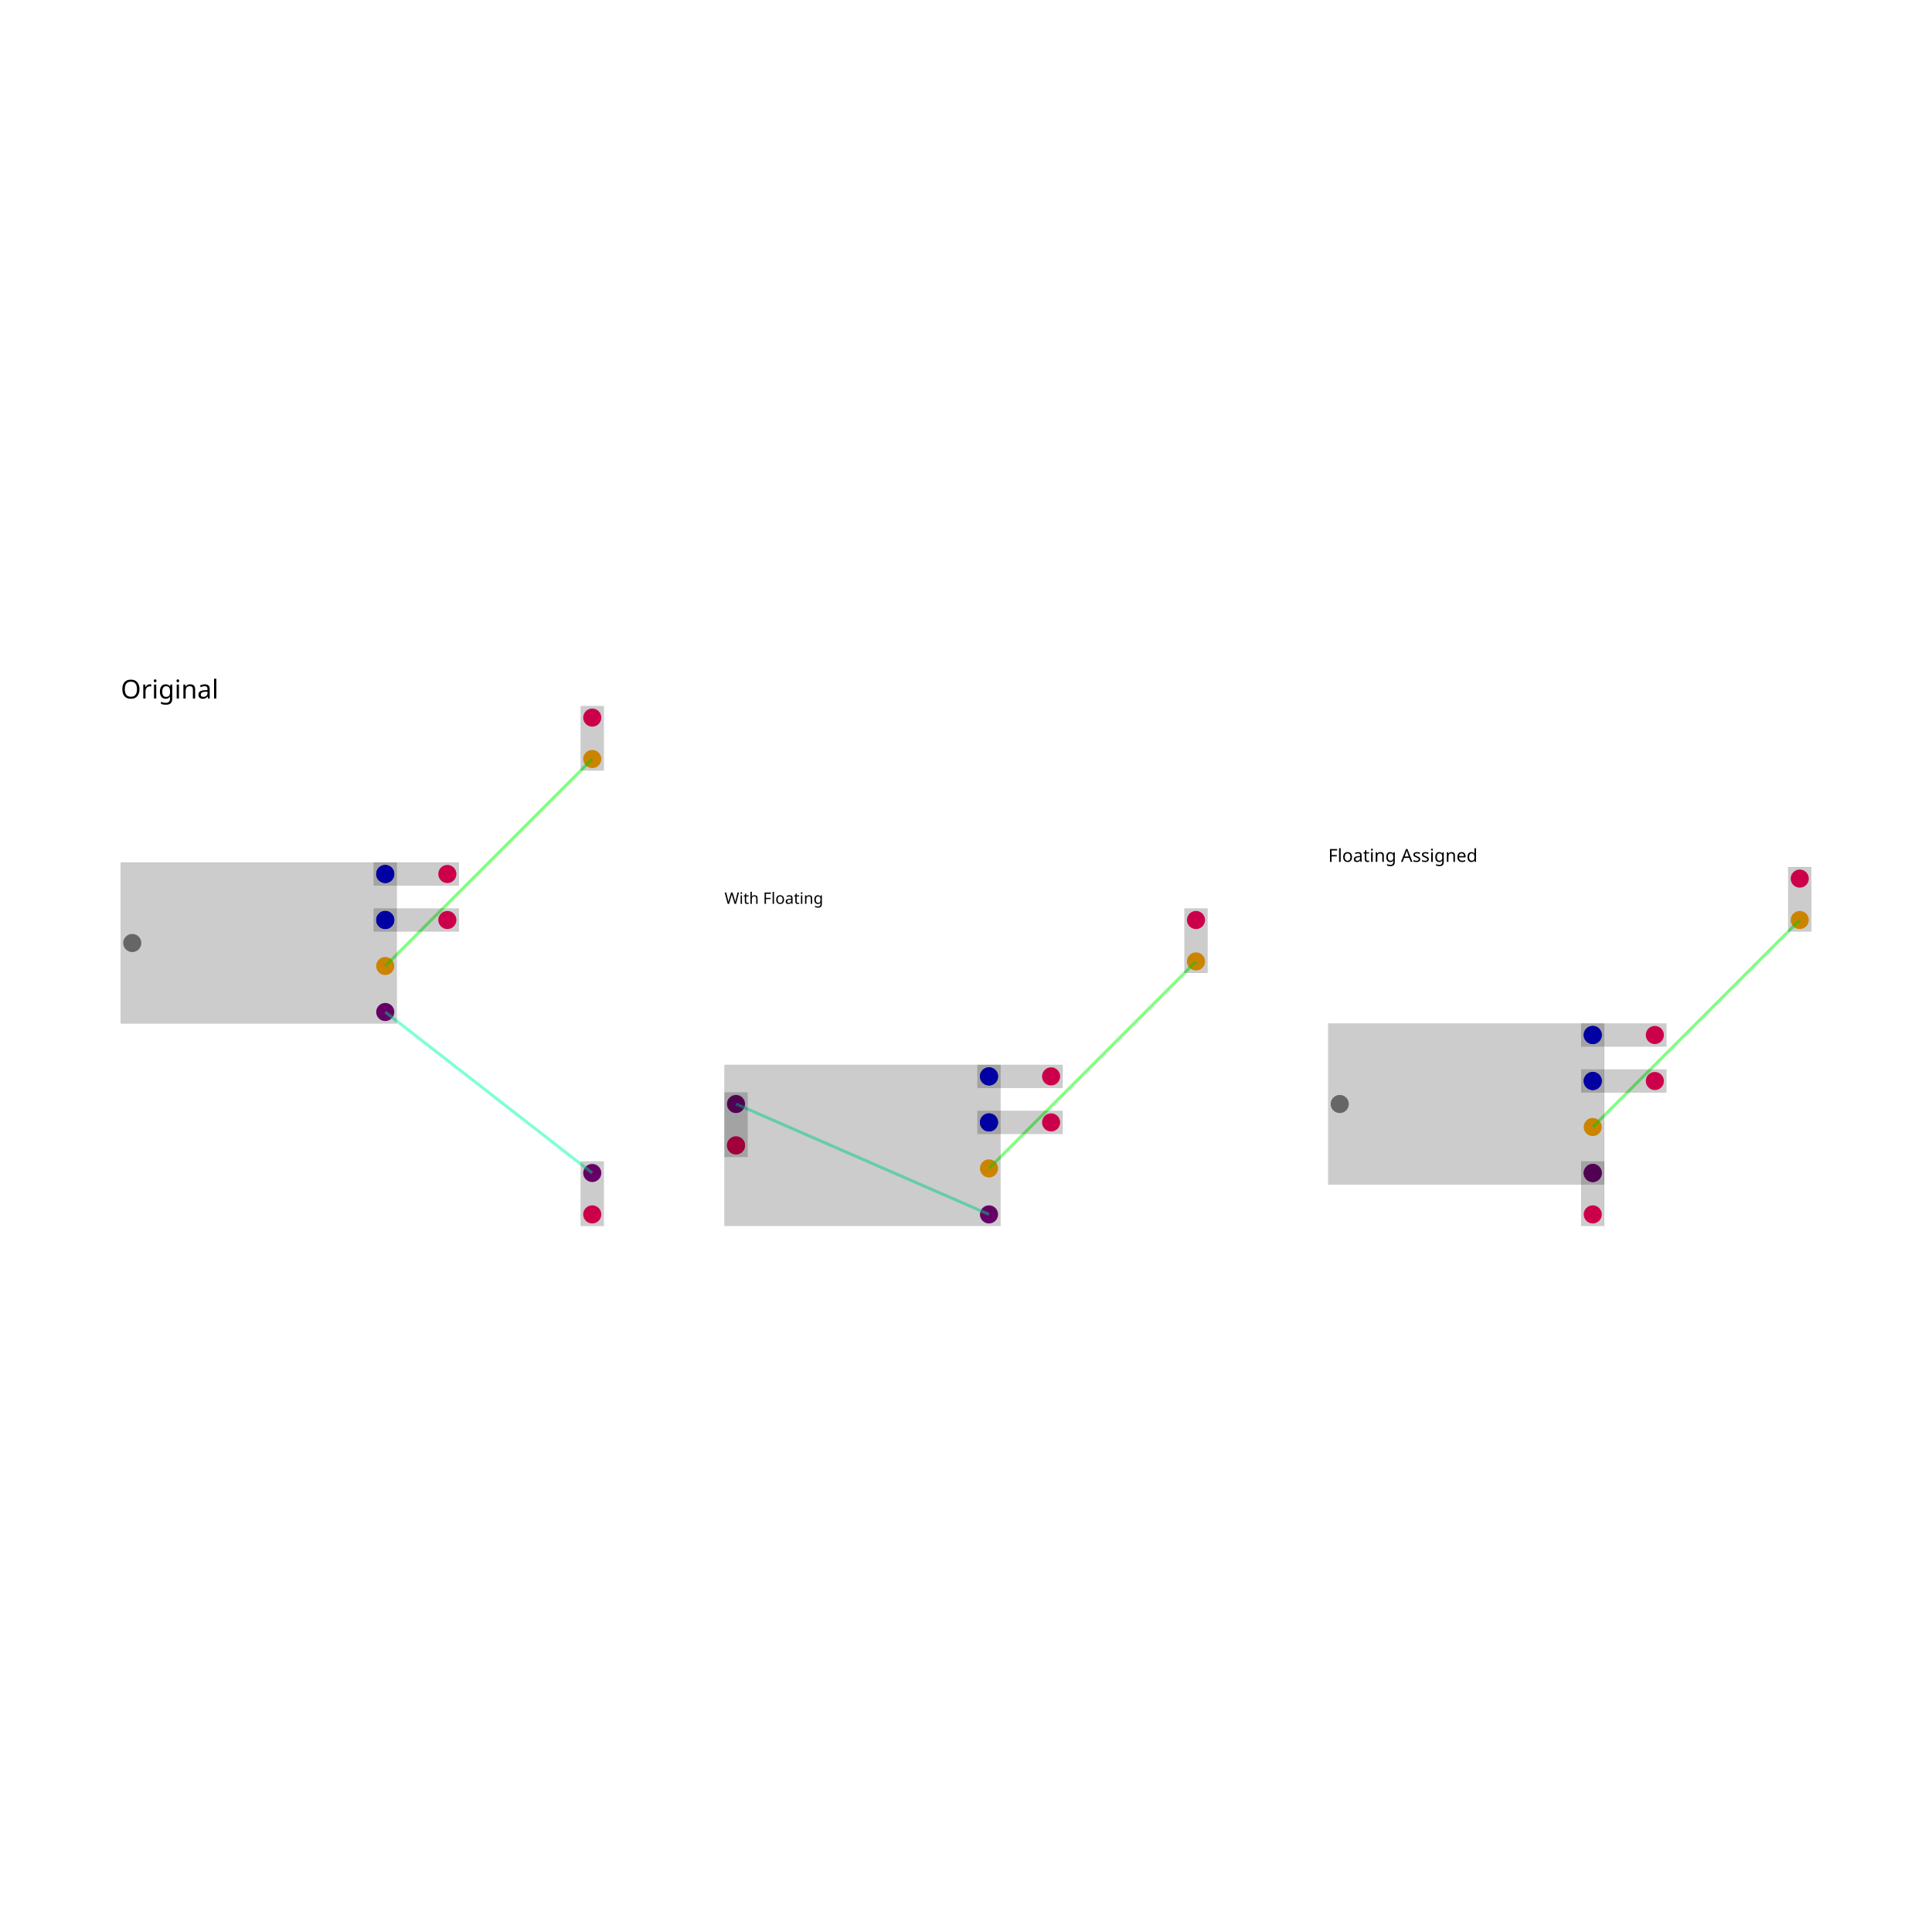
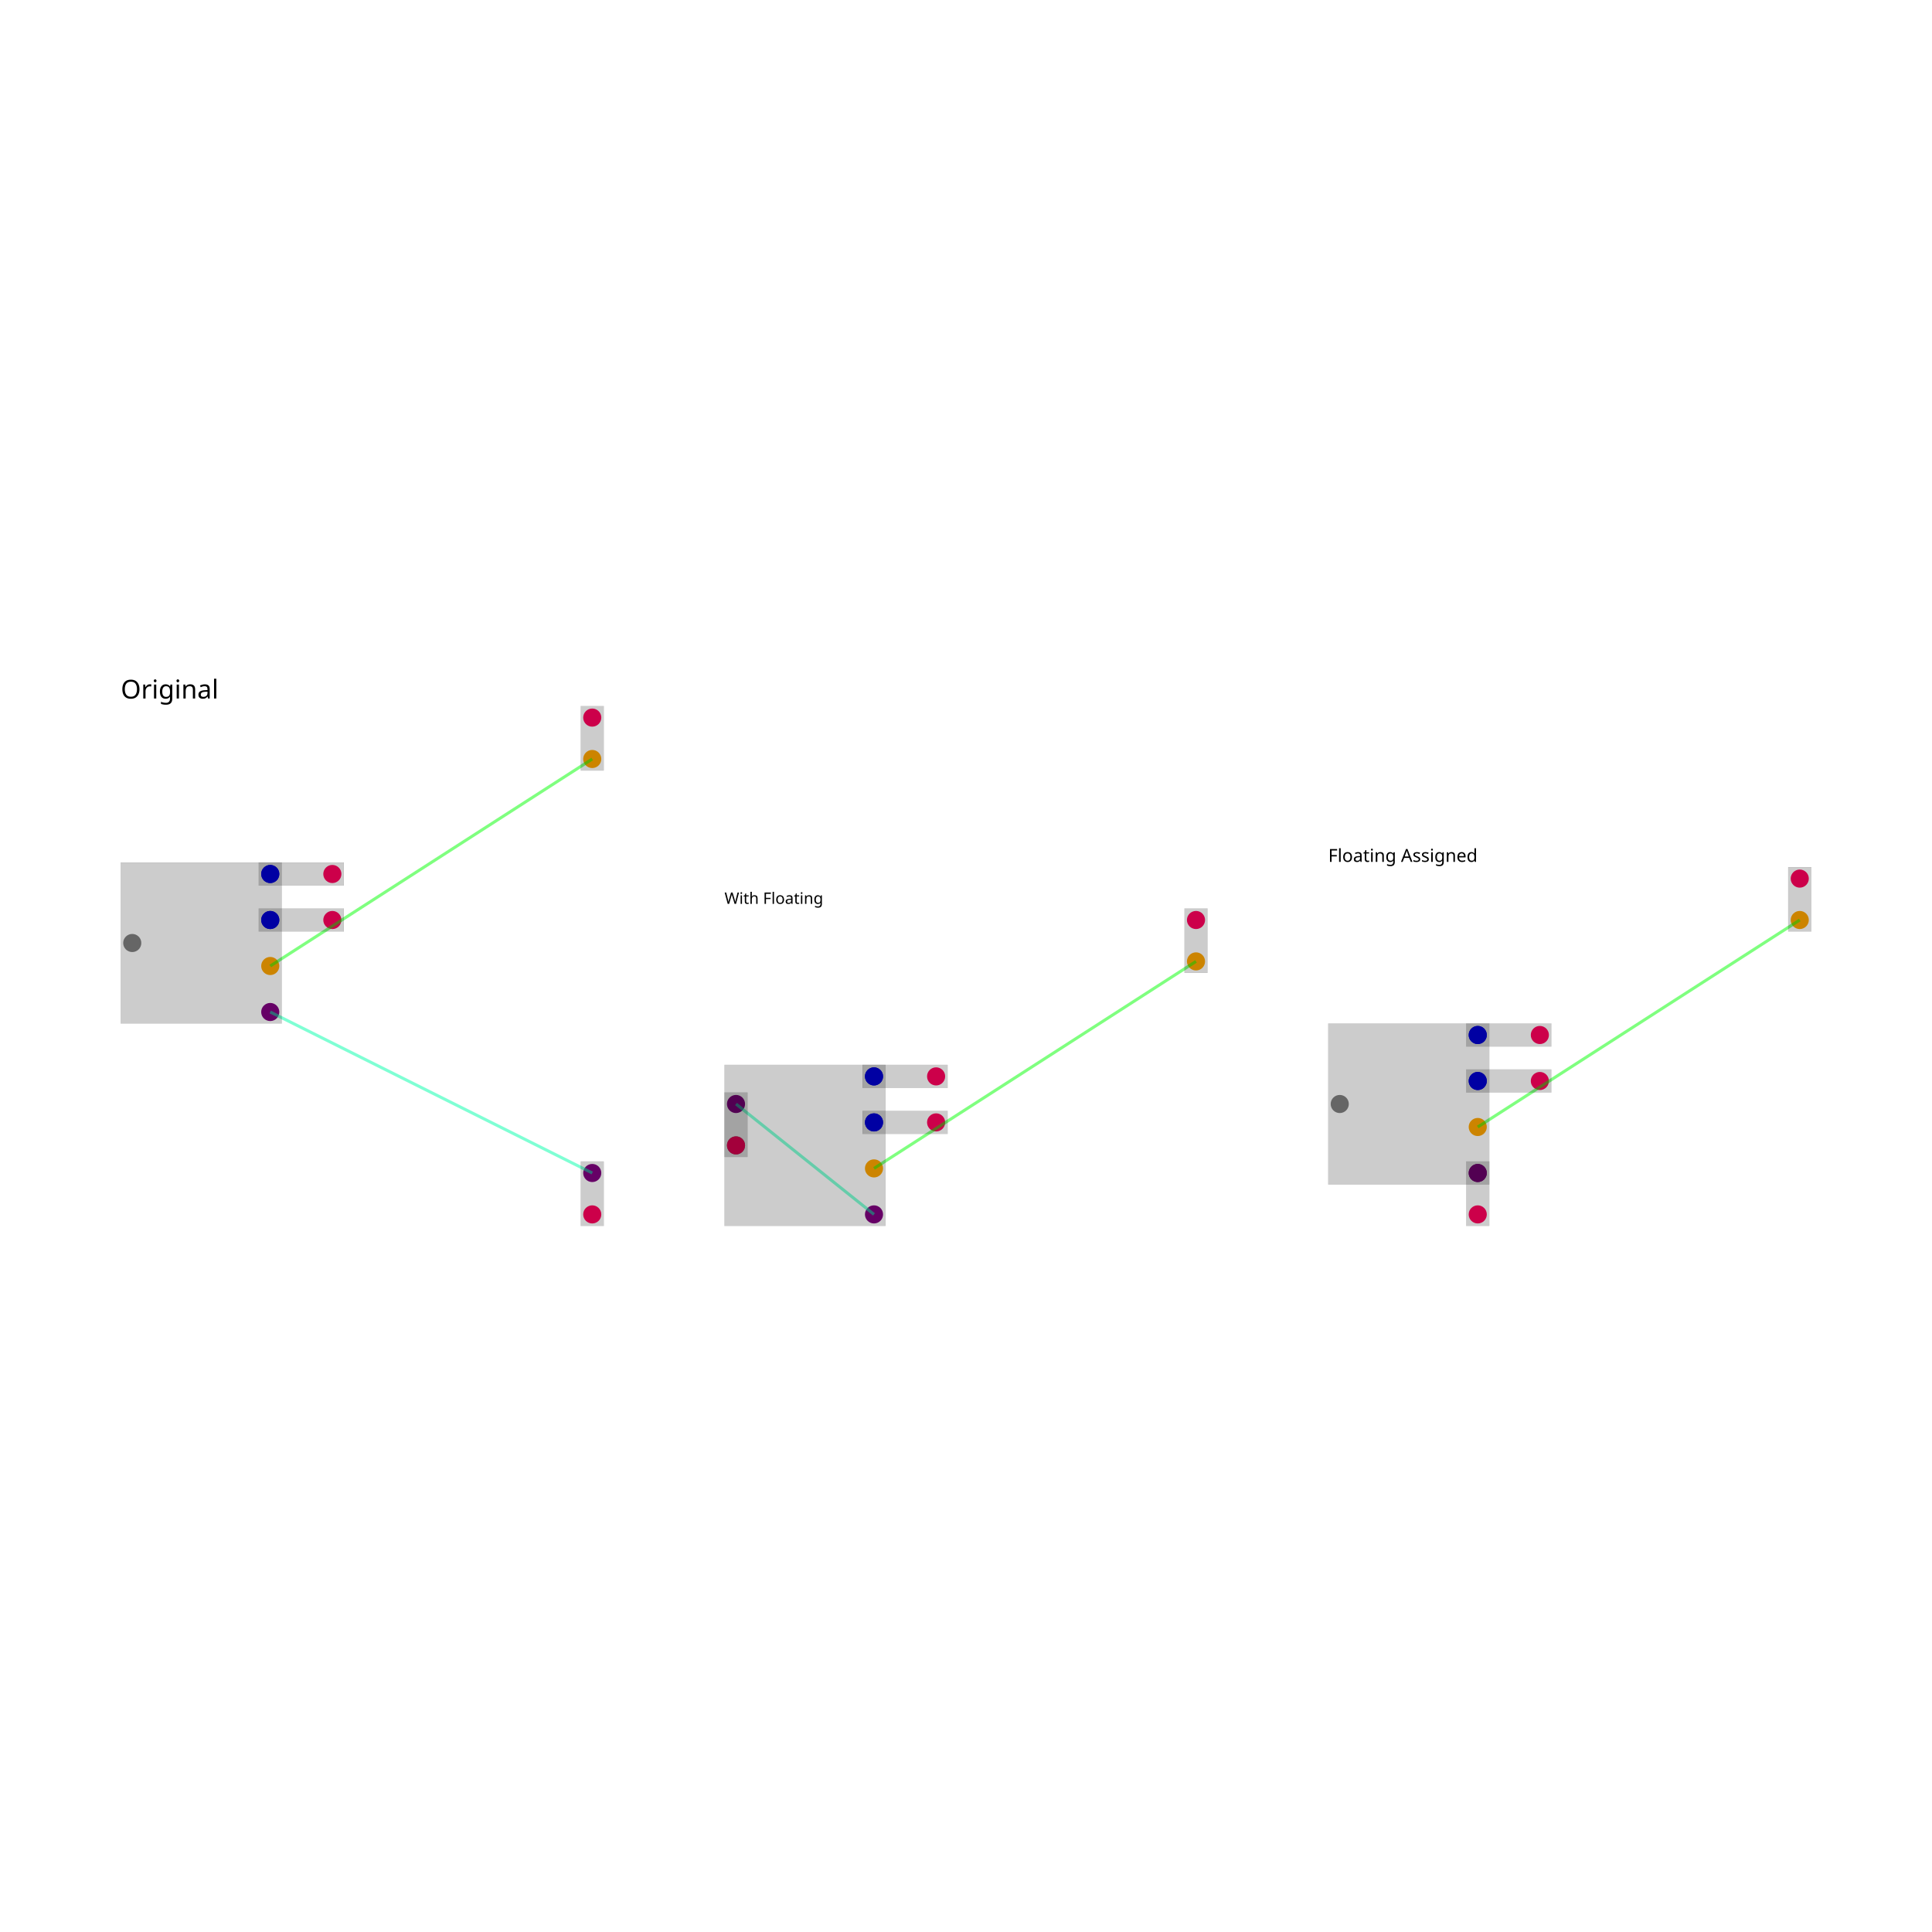
<svg xmlns="http://www.w3.org/2000/svg" width="640" height="640" viewBox="0 0 640 640">
  <rect width="100%" height="100%" fill="white" />
  <g>
    <circle data-type="point" data-label="schematic_component_0_center component_center center_schematic_component_0" data-x="0" data-y="0" cx="43.81" cy="312.381" r="3" fill="gray" />
  </g>
  <g>
-     <circle data-type="point" data-label="schematic_port_0 normal unnamedsubcircuit13_connectivity_net0" data-x="1.1" data-y="0.30000000000000004" cx="127.619" cy="289.524" r="3" fill="blue" />
-   </g>
-   <g>
-     <circle data-type="point" data-label="schematic_port_1 normal unnamedsubcircuit13_connectivity_net1" data-x="1.1" data-y="0.09999999999999998" cx="127.619" cy="304.762" r="3" fill="blue" />
-   </g>
-   <g>
-     <circle data-type="point" data-label="schematic_port_2 vcc unnamedsubcircuit13_connectivity_net2" data-x="1.1" data-y="-0.10000000000000003" cx="127.619" cy="320" r="3" fill="orange" />
-   </g>
-   <g>
-     <circle data-type="point" data-label="schematic_port_3 gnd unnamedsubcircuit13_connectivity_net3" data-x="1.1" data-y="-0.30000000000000004" cx="127.619" cy="335.238" r="3" fill="purple" />
-   </g>
-   <g>
-     <circle data-type="point" data-label="schematic_net_label_0_pin gnd unnamedsubcircuit13_connectivity_net3" data-x="2" data-y="-1" cx="196.19" cy="388.571" r="3" fill="purple" />
+     <circle data-type="point" data-label="schematic_port_0 normal unnamedsubcircuit7_connectivity_net0" data-x="0.6000000000000001" data-y="0.30000000000000004" cx="89.524" cy="289.524" r="3" fill="blue" />
+   </g>
+   <g>
+     <circle data-type="point" data-label="schematic_port_1 normal unnamedsubcircuit7_connectivity_net1" data-x="0.6000000000000001" data-y="0.09999999999999998" cx="89.524" cy="304.762" r="3" fill="blue" />
+   </g>
+   <g>
+     <circle data-type="point" data-label="schematic_port_2 vcc unnamedsubcircuit7_connectivity_net2" data-x="0.6000000000000001" data-y="-0.10000000000000003" cx="89.524" cy="320" r="3" fill="orange" />
+   </g>
+   <g>
+     <circle data-type="point" data-label="schematic_port_3 gnd unnamedsubcircuit7_connectivity_net3" data-x="0.6000000000000001" data-y="-0.30000000000000004" cx="89.524" cy="335.238" r="3" fill="purple" />
+   </g>
+   <g>
+     <circle data-type="point" data-label="schematic_net_label_0_pin gnd unnamedsubcircuit7_connectivity_net3" data-x="2" data-y="-1" cx="196.19" cy="388.571" r="3" fill="purple" />
  </g>
  <g>
    <circle data-type="point" data-label="schematic_net_label_0_center netlabel_center schematic_net_label_0_center" data-x="2" data-y="-1.18" cx="196.19" cy="402.286" r="3" fill="hsl(338.4, 100%, 50%, 1)" />
  </g>
  <g>
-     <circle data-type="point" data-label="schematic_net_label_1_pin vcc unnamedsubcircuit13_connectivity_net2" data-x="2" data-y="0.8" cx="196.19" cy="251.429" r="3" fill="orange" />
+     <circle data-type="point" data-label="schematic_net_label_1_pin vcc unnamedsubcircuit7_connectivity_net2" data-x="2" data-y="0.8" cx="196.19" cy="251.429" r="3" fill="orange" />
  </g>
  <g>
    <circle data-type="point" data-label="schematic_net_label_1_center netlabel_center schematic_net_label_1_center" data-x="2" data-y="0.98" cx="196.19" cy="237.714" r="3" fill="hsl(338.4, 100%, 50%, 1)" />
  </g>
  <g>
-     <circle data-type="point" data-label="schematic_net_label_2_pin normal unnamedsubcircuit13_connectivity_net0" data-x="1.1" data-y="0.30000000000000004" cx="127.619" cy="289.524" r="3" fill="blue" />
-   </g>
-   <g>
-     <circle data-type="point" data-label="schematic_net_label_2_center netlabel_center schematic_net_label_2_center" data-x="1.37" data-y="0.30000000000000004" cx="148.19" cy="289.524" r="3" fill="hsl(338.4, 100%, 50%, 1)" />
-   </g>
-   <g>
-     <circle data-type="point" data-label="schematic_net_label_3_pin normal unnamedsubcircuit13_connectivity_net1" data-x="1.1" data-y="0.09999999999999998" cx="127.619" cy="304.762" r="3" fill="blue" />
-   </g>
-   <g>
-     <circle data-type="point" data-label="schematic_net_label_3_center netlabel_center schematic_net_label_3_center" data-x="1.37" data-y="0.09999999999999998" cx="148.19" cy="304.762" r="3" fill="hsl(338.4, 100%, 50%, 1)" />
-   </g>
-   <g>
-     <circle data-type="point" data-label="schematic_component_0_center component_center center_schematic_component_0" data-x="2.625" data-y="-0.8799999999999997" cx="243.81" cy="379.429" r="3" fill="gray" />
-   </g>
-   <g>
-     <circle data-type="point" data-label="schematic_port_0 normal unnamedsubcircuit13_connectivity_net0" data-x="3.725" data-y="-0.5799999999999996" cx="327.619" cy="356.571" r="3" fill="blue" />
-   </g>
-   <g>
-     <circle data-type="point" data-label="schematic_port_1 normal unnamedsubcircuit13_connectivity_net1" data-x="3.725" data-y="-0.7799999999999997" cx="327.619" cy="371.81" r="3" fill="blue" />
-   </g>
-   <g>
-     <circle data-type="point" data-label="schematic_port_2 vcc unnamedsubcircuit13_connectivity_net2" data-x="3.725" data-y="-0.9799999999999998" cx="327.619" cy="387.048" r="3" fill="orange" />
-   </g>
-   <g>
-     <circle data-type="point" data-label="schematic_port_3 gnd unnamedsubcircuit13_connectivity_net3" data-x="3.725" data-y="-1.1799999999999997" cx="327.619" cy="402.286" r="3" fill="purple" />
-   </g>
-   <g>
-     <circle data-type="point" data-label="schematic_net_label_0_pin gnd unnamedsubcircuit13_connectivity_net3" data-x="2.625" data-y="-0.6999999999999997" cx="243.81" cy="365.714" r="3" fill="purple" />
-   </g>
-   <g>
-     <circle data-type="point" data-label="schematic_net_label_0_center netlabel_center schematic_net_label_0_center" data-x="2.625" data-y="-0.8799999999999997" cx="243.81" cy="379.429" r="3" fill="hsl(338.4, 100%, 50%, 1)" />
-   </g>
-   <g>
-     <circle data-type="point" data-label="schematic_net_label_1_pin vcc unnamedsubcircuit13_connectivity_net2" data-x="4.625" data-y="-0.07999999999999963" cx="396.19" cy="318.476" r="3" fill="orange" />
+     <circle data-type="point" data-label="schematic_net_label_2_pin normal unnamedsubcircuit7_connectivity_net0" data-x="0.6000000000000001" data-y="0.30000000000000004" cx="89.524" cy="289.524" r="3" fill="blue" />
+   </g>
+   <g>
+     <circle data-type="point" data-label="schematic_net_label_2_center netlabel_center schematic_net_label_2_center" data-x="0.8700000000000001" data-y="0.30000000000000004" cx="110.095" cy="289.524" r="3" fill="hsl(338.4, 100%, 50%, 1)" />
+   </g>
+   <g>
+     <circle data-type="point" data-label="schematic_net_label_3_pin normal unnamedsubcircuit7_connectivity_net1" data-x="0.6000000000000001" data-y="0.09999999999999998" cx="89.524" cy="304.762" r="3" fill="blue" />
+   </g>
+   <g>
+     <circle data-type="point" data-label="schematic_net_label_3_center netlabel_center schematic_net_label_3_center" data-x="0.8700000000000001" data-y="0.09999999999999998" cx="110.095" cy="304.762" r="3" fill="hsl(338.4, 100%, 50%, 1)" />
+   </g>
+   <g>
+     <circle data-type="point" data-label="schematic_component_0_center component_center center_schematic_component_0" data-x="2.6249999999999996" data-y="-0.8799999999999997" cx="243.81" cy="379.429" r="3" fill="gray" />
+   </g>
+   <g>
+     <circle data-type="point" data-label="schematic_port_0 normal unnamedsubcircuit7_connectivity_net0" data-x="3.2249999999999996" data-y="-0.5799999999999996" cx="289.524" cy="356.571" r="3" fill="blue" />
+   </g>
+   <g>
+     <circle data-type="point" data-label="schematic_port_1 normal unnamedsubcircuit7_connectivity_net1" data-x="3.2249999999999996" data-y="-0.7799999999999997" cx="289.524" cy="371.81" r="3" fill="blue" />
+   </g>
+   <g>
+     <circle data-type="point" data-label="schematic_port_2 vcc unnamedsubcircuit7_connectivity_net2" data-x="3.2249999999999996" data-y="-0.9799999999999998" cx="289.524" cy="387.048" r="3" fill="orange" />
+   </g>
+   <g>
+     <circle data-type="point" data-label="schematic_port_3 gnd unnamedsubcircuit7_connectivity_net3" data-x="3.2249999999999996" data-y="-1.1799999999999997" cx="289.524" cy="402.286" r="3" fill="purple" />
+   </g>
+   <g>
+     <circle data-type="point" data-label="schematic_net_label_0_pin gnd unnamedsubcircuit7_connectivity_net3" data-x="2.6249999999999996" data-y="-0.6999999999999997" cx="243.81" cy="365.714" r="3" fill="purple" />
+   </g>
+   <g>
+     <circle data-type="point" data-label="schematic_net_label_0_center netlabel_center schematic_net_label_0_center" data-x="2.6249999999999996" data-y="-0.8799999999999997" cx="243.81" cy="379.429" r="3" fill="hsl(338.4, 100%, 50%, 1)" />
+   </g>
+   <g>
+     <circle data-type="point" data-label="schematic_net_label_1_pin vcc unnamedsubcircuit7_connectivity_net2" data-x="4.625" data-y="-0.07999999999999963" cx="396.19" cy="318.476" r="3" fill="orange" />
  </g>
  <g>
    <circle data-type="point" data-label="schematic_net_label_1_center netlabel_center schematic_net_label_1_center" data-x="4.625" data-y="0.10000000000000031" cx="396.19" cy="304.762" r="3" fill="hsl(338.4, 100%, 50%, 1)" />
  </g>
  <g>
-     <circle data-type="point" data-label="schematic_net_label_2_pin normal unnamedsubcircuit13_connectivity_net0" data-x="3.725" data-y="-0.5799999999999996" cx="327.619" cy="356.571" r="3" fill="blue" />
-   </g>
-   <g>
-     <circle data-type="point" data-label="schematic_net_label_2_center netlabel_center schematic_net_label_2_center" data-x="3.995" data-y="-0.5799999999999996" cx="348.19" cy="356.571" r="3" fill="hsl(338.4, 100%, 50%, 1)" />
-   </g>
-   <g>
-     <circle data-type="point" data-label="schematic_net_label_3_pin normal unnamedsubcircuit13_connectivity_net1" data-x="3.725" data-y="-0.7799999999999997" cx="327.619" cy="371.81" r="3" fill="blue" />
-   </g>
-   <g>
-     <circle data-type="point" data-label="schematic_net_label_3_center netlabel_center schematic_net_label_3_center" data-x="3.995" data-y="-0.7799999999999997" cx="348.19" cy="371.81" r="3" fill="hsl(338.4, 100%, 50%, 1)" />
+     <circle data-type="point" data-label="schematic_net_label_2_pin normal unnamedsubcircuit7_connectivity_net0" data-x="3.2249999999999996" data-y="-0.5799999999999996" cx="289.524" cy="356.571" r="3" fill="blue" />
+   </g>
+   <g>
+     <circle data-type="point" data-label="schematic_net_label_2_center netlabel_center schematic_net_label_2_center" data-x="3.4949999999999997" data-y="-0.5799999999999996" cx="310.095" cy="356.571" r="3" fill="hsl(338.4, 100%, 50%, 1)" />
+   </g>
+   <g>
+     <circle data-type="point" data-label="schematic_net_label_3_pin normal unnamedsubcircuit7_connectivity_net1" data-x="3.2249999999999996" data-y="-0.7799999999999997" cx="289.524" cy="371.81" r="3" fill="blue" />
+   </g>
+   <g>
+     <circle data-type="point" data-label="schematic_net_label_3_center netlabel_center schematic_net_label_3_center" data-x="3.4949999999999997" data-y="-0.7799999999999997" cx="310.095" cy="371.81" r="3" fill="hsl(338.4, 100%, 50%, 1)" />
  </g>
  <g>
    <circle data-type="point" data-label="schematic_component_0_center component_center center_schematic_component_0" data-x="5.249999999999999" data-y="-0.6999999999999997" cx="443.81" cy="365.714" r="3" fill="gray" />
  </g>
  <g>
-     <circle data-type="point" data-label="schematic_port_0 normal unnamedsubcircuit13_connectivity_net0" data-x="6.35" data-y="-0.3999999999999997" cx="527.619" cy="342.857" r="3" fill="blue" />
-   </g>
-   <g>
-     <circle data-type="point" data-label="schematic_port_1 normal unnamedsubcircuit13_connectivity_net1" data-x="6.35" data-y="-0.5999999999999998" cx="527.619" cy="358.095" r="3" fill="blue" />
-   </g>
-   <g>
-     <circle data-type="point" data-label="schematic_port_2 vcc unnamedsubcircuit13_connectivity_net2" data-x="6.35" data-y="-0.7999999999999998" cx="527.619" cy="373.333" r="3" fill="orange" />
-   </g>
-   <g>
-     <circle data-type="point" data-label="schematic_port_3 gnd unnamedsubcircuit13_connectivity_net3" data-x="6.35" data-y="-0.9999999999999998" cx="527.619" cy="388.571" r="3" fill="purple" />
-   </g>
-   <g>
-     <circle data-type="point" data-label="schematic_net_label_0_pin gnd unnamedsubcircuit13_connectivity_net3" data-x="6.35" data-y="-0.9999999999999998" cx="527.619" cy="388.571" r="3" fill="purple" />
-   </g>
-   <g>
-     <circle data-type="point" data-label="schematic_net_label_0_center netlabel_center schematic_net_label_0_center" data-x="6.35" data-y="-1.1799999999999997" cx="527.619" cy="402.286" r="3" fill="hsl(338.4, 100%, 50%, 1)" />
-   </g>
-   <g>
-     <circle data-type="point" data-label="schematic_net_label_1_pin vcc unnamedsubcircuit13_connectivity_net2" data-x="7.249999999999999" data-y="0.10000000000000031" cx="596.19" cy="304.762" r="3" fill="orange" />
+     <circle data-type="point" data-label="schematic_port_0 normal unnamedsubcircuit7_connectivity_net0" data-x="5.85" data-y="-0.3999999999999997" cx="489.524" cy="342.857" r="3" fill="blue" />
+   </g>
+   <g>
+     <circle data-type="point" data-label="schematic_port_1 normal unnamedsubcircuit7_connectivity_net1" data-x="5.85" data-y="-0.5999999999999998" cx="489.524" cy="358.095" r="3" fill="blue" />
+   </g>
+   <g>
+     <circle data-type="point" data-label="schematic_port_2 vcc unnamedsubcircuit7_connectivity_net2" data-x="5.85" data-y="-0.7999999999999998" cx="489.524" cy="373.333" r="3" fill="orange" />
+   </g>
+   <g>
+     <circle data-type="point" data-label="schematic_port_3 gnd unnamedsubcircuit7_connectivity_net3" data-x="5.85" data-y="-0.9999999999999998" cx="489.524" cy="388.571" r="3" fill="purple" />
+   </g>
+   <g>
+     <circle data-type="point" data-label="schematic_net_label_0_pin gnd unnamedsubcircuit7_connectivity_net3" data-x="5.85" data-y="-0.9999999999999998" cx="489.524" cy="388.571" r="3" fill="purple" />
+   </g>
+   <g>
+     <circle data-type="point" data-label="schematic_net_label_0_center netlabel_center schematic_net_label_0_center" data-x="5.85" data-y="-1.1799999999999997" cx="489.524" cy="402.286" r="3" fill="hsl(338.4, 100%, 50%, 1)" />
+   </g>
+   <g>
+     <circle data-type="point" data-label="schematic_net_label_1_pin vcc unnamedsubcircuit7_connectivity_net2" data-x="7.249999999999999" data-y="0.10000000000000031" cx="596.19" cy="304.762" r="3" fill="orange" />
  </g>
  <g>
    <circle data-type="point" data-label="schematic_net_label_1_center netlabel_center schematic_net_label_1_center" data-x="7.249999999999999" data-y="0.28000000000000025" cx="596.19" cy="291.048" r="3" fill="hsl(338.4, 100%, 50%, 1)" />
  </g>
  <g>
-     <circle data-type="point" data-label="schematic_net_label_2_pin normal unnamedsubcircuit13_connectivity_net0" data-x="6.35" data-y="-0.3999999999999997" cx="527.619" cy="342.857" r="3" fill="blue" />
-   </g>
-   <g>
-     <circle data-type="point" data-label="schematic_net_label_2_center netlabel_center schematic_net_label_2_center" data-x="6.619999999999999" data-y="-0.3999999999999997" cx="548.19" cy="342.857" r="3" fill="hsl(338.4, 100%, 50%, 1)" />
-   </g>
-   <g>
-     <circle data-type="point" data-label="schematic_net_label_3_pin normal unnamedsubcircuit13_connectivity_net1" data-x="6.35" data-y="-0.5999999999999998" cx="527.619" cy="358.095" r="3" fill="blue" />
-   </g>
-   <g>
-     <circle data-type="point" data-label="schematic_net_label_3_center netlabel_center schematic_net_label_3_center" data-x="6.619999999999999" data-y="-0.5999999999999998" cx="548.19" cy="358.095" r="3" fill="hsl(338.4, 100%, 50%, 1)" />
-   </g>
-   <g>
-     <polyline data-points="1.1,0.30000000000000004 1.1,0.30000000000000004" data-type="line" data-label="" points="127.619,289.524 127.619,289.524" fill="none" stroke="hsl(40, 100%, 50%, 0.5)" stroke-width="1" />
-   </g>
-   <g>
-     <polyline data-points="1.1,0.09999999999999998 1.1,0.09999999999999998" data-type="line" data-label="" points="127.619,304.762 127.619,304.762" fill="none" stroke="hsl(80, 100%, 50%, 0.5)" stroke-width="1" />
-   </g>
-   <g>
-     <polyline data-points="1.1,-0.10000000000000003 2,0.8" data-type="line" data-label="" points="127.619,320 196.19,251.429" fill="none" stroke="hsl(120, 100%, 50%, 0.5)" stroke-width="1" />
-   </g>
-   <g>
-     <polyline data-points="1.1,-0.30000000000000004 2,-1" data-type="line" data-label="" points="127.619,335.238 196.19,388.571" fill="none" stroke="hsl(160, 100%, 50%, 0.5)" stroke-width="1" />
-   </g>
-   <g>
-     <polyline data-points="3.725,-0.5799999999999996 3.725,-0.5799999999999996" data-type="line" data-label="" points="327.619,356.571 327.619,356.571" fill="none" stroke="hsl(40, 100%, 50%, 0.5)" stroke-width="1" />
-   </g>
-   <g>
-     <polyline data-points="3.725,-0.7799999999999997 3.725,-0.7799999999999997" data-type="line" data-label="" points="327.619,371.81 327.619,371.81" fill="none" stroke="hsl(80, 100%, 50%, 0.5)" stroke-width="1" />
-   </g>
-   <g>
-     <polyline data-points="3.725,-0.9799999999999998 4.625,-0.07999999999999963" data-type="line" data-label="" points="327.619,387.048 396.19,318.476" fill="none" stroke="hsl(120, 100%, 50%, 0.5)" stroke-width="1" />
-   </g>
-   <g>
-     <polyline data-points="3.725,-1.1799999999999997 2.625,-0.6999999999999997" data-type="line" data-label="" points="327.619,402.286 243.81,365.714" fill="none" stroke="hsl(160, 100%, 50%, 0.5)" stroke-width="1" />
-   </g>
-   <g>
-     <polyline data-points="6.35,-0.3999999999999997 6.35,-0.3999999999999997" data-type="line" data-label="" points="527.619,342.857 527.619,342.857" fill="none" stroke="hsl(40, 100%, 50%, 0.5)" stroke-width="1" />
-   </g>
-   <g>
-     <polyline data-points="6.35,-0.5999999999999998 6.35,-0.5999999999999998" data-type="line" data-label="" points="527.619,358.095 527.619,358.095" fill="none" stroke="hsl(80, 100%, 50%, 0.5)" stroke-width="1" />
-   </g>
-   <g>
-     <polyline data-points="6.35,-0.7999999999999998 7.249999999999999,0.10000000000000031" data-type="line" data-label="" points="527.619,373.333 596.19,304.762" fill="none" stroke="hsl(120, 100%, 50%, 0.5)" stroke-width="1" />
-   </g>
-   <g>
-     <polyline data-points="6.35,-0.9999999999999998 6.35,-0.9999999999999998" data-type="line" data-label="" points="527.619,388.571 527.619,388.571" fill="none" stroke="hsl(160, 100%, 50%, 0.5)" stroke-width="1" />
-   </g>
-   <g>
-     <rect data-type="rect" data-label="schematic_component_0" data-x="0.55" data-y="0" x="40" y="285.714" width="91.429" height="53.333" fill="rgba(0, 0, 0, 0.2)" stroke="black" stroke-width="0.013" />
+     <circle data-type="point" data-label="schematic_net_label_2_pin normal unnamedsubcircuit7_connectivity_net0" data-x="5.85" data-y="-0.3999999999999997" cx="489.524" cy="342.857" r="3" fill="blue" />
+   </g>
+   <g>
+     <circle data-type="point" data-label="schematic_net_label_2_center netlabel_center schematic_net_label_2_center" data-x="6.119999999999999" data-y="-0.3999999999999997" cx="510.095" cy="342.857" r="3" fill="hsl(338.4, 100%, 50%, 1)" />
+   </g>
+   <g>
+     <circle data-type="point" data-label="schematic_net_label_3_pin normal unnamedsubcircuit7_connectivity_net1" data-x="5.85" data-y="-0.5999999999999998" cx="489.524" cy="358.095" r="3" fill="blue" />
+   </g>
+   <g>
+     <circle data-type="point" data-label="schematic_net_label_3_center netlabel_center schematic_net_label_3_center" data-x="6.119999999999999" data-y="-0.5999999999999998" cx="510.095" cy="358.095" r="3" fill="hsl(338.4, 100%, 50%, 1)" />
+   </g>
+   <g>
+     <polyline data-points="0.6000000000000001,0.30000000000000004 0.6000000000000001,0.30000000000000004" data-type="line" data-label="" points="89.524,289.524 89.524,289.524" fill="none" stroke="hsl(40, 100%, 50%, 0.5)" stroke-width="1" />
+   </g>
+   <g>
+     <polyline data-points="0.6000000000000001,0.09999999999999998 0.6000000000000001,0.09999999999999998" data-type="line" data-label="" points="89.524,304.762 89.524,304.762" fill="none" stroke="hsl(80, 100%, 50%, 0.5)" stroke-width="1" />
+   </g>
+   <g>
+     <polyline data-points="0.6000000000000001,-0.10000000000000003 2,0.8" data-type="line" data-label="" points="89.524,320 196.19,251.429" fill="none" stroke="hsl(120, 100%, 50%, 0.5)" stroke-width="1" />
+   </g>
+   <g>
+     <polyline data-points="0.6000000000000001,-0.30000000000000004 2,-1" data-type="line" data-label="" points="89.524,335.238 196.19,388.571" fill="none" stroke="hsl(160, 100%, 50%, 0.5)" stroke-width="1" />
+   </g>
+   <g>
+     <polyline data-points="3.2249999999999996,-0.5799999999999996 3.2249999999999996,-0.5799999999999996" data-type="line" data-label="" points="289.524,356.571 289.524,356.571" fill="none" stroke="hsl(40, 100%, 50%, 0.5)" stroke-width="1" />
+   </g>
+   <g>
+     <polyline data-points="3.2249999999999996,-0.7799999999999997 3.2249999999999996,-0.7799999999999997" data-type="line" data-label="" points="289.524,371.81 289.524,371.81" fill="none" stroke="hsl(80, 100%, 50%, 0.5)" stroke-width="1" />
+   </g>
+   <g>
+     <polyline data-points="3.2249999999999996,-0.9799999999999998 4.625,-0.07999999999999963" data-type="line" data-label="" points="289.524,387.048 396.19,318.476" fill="none" stroke="hsl(120, 100%, 50%, 0.5)" stroke-width="1" />
+   </g>
+   <g>
+     <polyline data-points="3.2249999999999996,-1.1799999999999997 2.6249999999999996,-0.6999999999999997" data-type="line" data-label="" points="289.524,402.286 243.81,365.714" fill="none" stroke="hsl(160, 100%, 50%, 0.5)" stroke-width="1" />
+   </g>
+   <g>
+     <polyline data-points="5.85,-0.3999999999999997 5.85,-0.3999999999999997" data-type="line" data-label="" points="489.524,342.857 489.524,342.857" fill="none" stroke="hsl(40, 100%, 50%, 0.5)" stroke-width="1" />
+   </g>
+   <g>
+     <polyline data-points="5.85,-0.5999999999999998 5.85,-0.5999999999999998" data-type="line" data-label="" points="489.524,358.095 489.524,358.095" fill="none" stroke="hsl(80, 100%, 50%, 0.5)" stroke-width="1" />
+   </g>
+   <g>
+     <polyline data-points="5.85,-0.7999999999999998 7.249999999999999,0.10000000000000031" data-type="line" data-label="" points="489.524,373.333 596.19,304.762" fill="none" stroke="hsl(120, 100%, 50%, 0.5)" stroke-width="1" />
+   </g>
+   <g>
+     <polyline data-points="5.85,-0.9999999999999998 5.85,-0.9999999999999998" data-type="line" data-label="" points="489.524,388.571 489.524,388.571" fill="none" stroke="hsl(160, 100%, 50%, 0.5)" stroke-width="1" />
+   </g>
+   <g>
+     <rect data-type="rect" data-label="schematic_component_0" data-x="0.30000000000000004" data-y="0" x="40" y="285.714" width="53.333" height="53.333" fill="rgba(0, 0, 0, 0.2)" stroke="black" stroke-width="0.013" />
  </g>
  <g>
    <rect data-type="rect" data-label="schematic_net_label_0" data-x="2" data-y="-1.0899999999999999" x="192.381" y="384.762" width="7.619" height="21.333" fill="rgba(0, 0, 0, 0.2)" stroke="black" stroke-width="0.013" />
  </g>
  <g>
    <rect data-type="rect" data-label="schematic_net_label_1" data-x="2" data-y="0.89" x="192.381" y="233.905" width="7.619" height="21.333" fill="rgba(0, 0, 0, 0.2)" stroke="black" stroke-width="0.013" />
  </g>
  <g>
-     <rect data-type="rect" data-label="schematic_net_label_2" data-x="1.235" data-y="0.30000000000000004" x="123.81" y="285.714" width="28.19" height="7.619" fill="rgba(0, 0, 0, 0.2)" stroke="black" stroke-width="0.013" />
-   </g>
-   <g>
-     <rect data-type="rect" data-label="schematic_net_label_3" data-x="1.235" data-y="0.09999999999999998" x="123.81" y="300.952" width="28.19" height="7.619" fill="rgba(0, 0, 0, 0.2)" stroke="black" stroke-width="0.013" />
-   </g>
-   <g>
-     <rect data-type="rect" data-label="schematic_component_0" data-x="3.175" data-y="-0.8799999999999997" x="240" y="352.762" width="91.429" height="53.333" fill="rgba(0, 0, 0, 0.2)" stroke="black" stroke-width="0.013" />
-   </g>
-   <g>
-     <rect data-type="rect" data-label="schematic_net_label_0" data-x="2.625" data-y="-0.7899999999999997" x="240" y="361.905" width="7.619" height="21.333" fill="rgba(0, 0, 0, 0.2)" stroke="black" stroke-width="0.013" />
+     <rect data-type="rect" data-label="schematic_net_label_2" data-x="0.7350000000000001" data-y="0.30000000000000004" x="85.714" y="285.714" width="28.19" height="7.619" fill="rgba(0, 0, 0, 0.2)" stroke="black" stroke-width="0.013" />
+   </g>
+   <g>
+     <rect data-type="rect" data-label="schematic_net_label_3" data-x="0.7350000000000001" data-y="0.09999999999999998" x="85.714" y="300.952" width="28.19" height="7.619" fill="rgba(0, 0, 0, 0.2)" stroke="black" stroke-width="0.013" />
+   </g>
+   <g>
+     <rect data-type="rect" data-label="schematic_component_0" data-x="2.925" data-y="-0.8799999999999997" x="240" y="352.762" width="53.333" height="53.333" fill="rgba(0, 0, 0, 0.2)" stroke="black" stroke-width="0.013" />
+   </g>
+   <g>
+     <rect data-type="rect" data-label="schematic_net_label_0" data-x="2.6249999999999996" data-y="-0.7899999999999997" x="240" y="361.905" width="7.619" height="21.333" fill="rgba(0, 0, 0, 0.2)" stroke="black" stroke-width="0.013" />
  </g>
  <g>
    <rect data-type="rect" data-label="schematic_net_label_1" data-x="4.625" data-y="0.010000000000000342" x="392.381" y="300.952" width="7.619" height="21.333" fill="rgba(0, 0, 0, 0.2)" stroke="black" stroke-width="0.013" />
  </g>
  <g>
-     <rect data-type="rect" data-label="schematic_net_label_2" data-x="3.8600000000000003" data-y="-0.5799999999999996" x="323.81" y="352.762" width="28.19" height="7.619" fill="rgba(0, 0, 0, 0.2)" stroke="black" stroke-width="0.013" />
-   </g>
-   <g>
-     <rect data-type="rect" data-label="schematic_net_label_3" data-x="3.8600000000000003" data-y="-0.7799999999999997" x="323.81" y="368" width="28.19" height="7.619" fill="rgba(0, 0, 0, 0.2)" stroke="black" stroke-width="0.013" />
-   </g>
-   <g>
-     <rect data-type="rect" data-label="schematic_component_0" data-x="5.799999999999999" data-y="-0.6999999999999997" x="440" y="339.048" width="91.429" height="53.333" fill="rgba(0, 0, 0, 0.2)" stroke="black" stroke-width="0.013" />
-   </g>
-   <g>
-     <rect data-type="rect" data-label="schematic_net_label_0" data-x="6.35" data-y="-1.0899999999999999" x="523.81" y="384.762" width="7.619" height="21.333" fill="rgba(0, 0, 0, 0.2)" stroke="black" stroke-width="0.013" />
+     <rect data-type="rect" data-label="schematic_net_label_2" data-x="3.3599999999999994" data-y="-0.5799999999999996" x="285.714" y="352.762" width="28.19" height="7.619" fill="rgba(0, 0, 0, 0.2)" stroke="black" stroke-width="0.013" />
+   </g>
+   <g>
+     <rect data-type="rect" data-label="schematic_net_label_3" data-x="3.3599999999999994" data-y="-0.7799999999999997" x="285.714" y="368" width="28.19" height="7.619" fill="rgba(0, 0, 0, 0.2)" stroke="black" stroke-width="0.013" />
+   </g>
+   <g>
+     <rect data-type="rect" data-label="schematic_component_0" data-x="5.549999999999999" data-y="-0.6999999999999997" x="440" y="339.048" width="53.333" height="53.333" fill="rgba(0, 0, 0, 0.2)" stroke="black" stroke-width="0.013" />
+   </g>
+   <g>
+     <rect data-type="rect" data-label="schematic_net_label_0" data-x="5.85" data-y="-1.0899999999999999" x="485.714" y="384.762" width="7.619" height="21.333" fill="rgba(0, 0, 0, 0.2)" stroke="black" stroke-width="0.013" />
  </g>
  <g>
    <rect data-type="rect" data-label="schematic_net_label_1" data-x="7.249999999999999" data-y="0.19000000000000028" x="592.381" y="287.238" width="7.619" height="21.333" fill="rgba(0, 0, 0, 0.2)" stroke="black" stroke-width="0.013" />
  </g>
  <g>
-     <rect data-type="rect" data-label="schematic_net_label_2" data-x="6.484999999999999" data-y="-0.3999999999999997" x="523.81" y="339.048" width="28.19" height="7.619" fill="rgba(0, 0, 0, 0.2)" stroke="black" stroke-width="0.013" />
-   </g>
-   <g>
-     <rect data-type="rect" data-label="schematic_net_label_3" data-x="6.484999999999999" data-y="-0.5999999999999998" x="523.81" y="354.286" width="28.19" height="7.619" fill="rgba(0, 0, 0, 0.2)" stroke="black" stroke-width="0.013" />
-   </g>
-   <text data-type="text" data-label="Original" data-x="-0.050000000000000044" data-y="1.03" x="40" y="233.905" fill="black" font-size="8.61" font-family="sans-serif" text-anchor="start" dominant-baseline="text-after-edge">Original</text>
-   <text data-type="text" data-label="With Floating" data-x="2.575" data-y="0.15000000000000036" x="240" y="300.952" fill="black" font-size="5.257" font-family="sans-serif" text-anchor="start" dominant-baseline="text-after-edge">With Floating</text>
+     <rect data-type="rect" data-label="schematic_net_label_2" data-x="5.984999999999999" data-y="-0.3999999999999997" x="485.714" y="339.048" width="28.19" height="7.619" fill="rgba(0, 0, 0, 0.2)" stroke="black" stroke-width="0.013" />
+   </g>
+   <g>
+     <rect data-type="rect" data-label="schematic_net_label_3" data-x="5.984999999999999" data-y="-0.5999999999999998" x="485.714" y="354.286" width="28.19" height="7.619" fill="rgba(0, 0, 0, 0.2)" stroke="black" stroke-width="0.013" />
+   </g>
+   <text data-type="text" data-label="Original" data-x="-0.04999999999999999" data-y="1.03" x="40" y="233.905" fill="black" font-size="8.61" font-family="sans-serif" text-anchor="start" dominant-baseline="text-after-edge">Original</text>
+   <text data-type="text" data-label="With Floating" data-x="2.5749999999999997" data-y="0.15000000000000036" x="240" y="300.952" fill="black" font-size="5.257" font-family="sans-serif" text-anchor="start" dominant-baseline="text-after-edge">With Floating</text>
  <text data-type="text" data-label="Floating Assigned" data-x="5.199999999999999" data-y="0.3300000000000003" x="440" y="287.238" fill="black" font-size="5.943" font-family="sans-serif" text-anchor="start" dominant-baseline="text-after-edge">Floating Assigned</text>
  <g id="crosshair" style="display: none">
    <line id="crosshair-h" y1="0" y2="640" stroke="#666" stroke-width="0.5" />
    <line id="crosshair-v" x1="0" x2="640" stroke="#666" stroke-width="0.5" />
    <text id="coordinates" font-family="monospace" font-size="12" fill="#666" />
  </g>
</svg>
